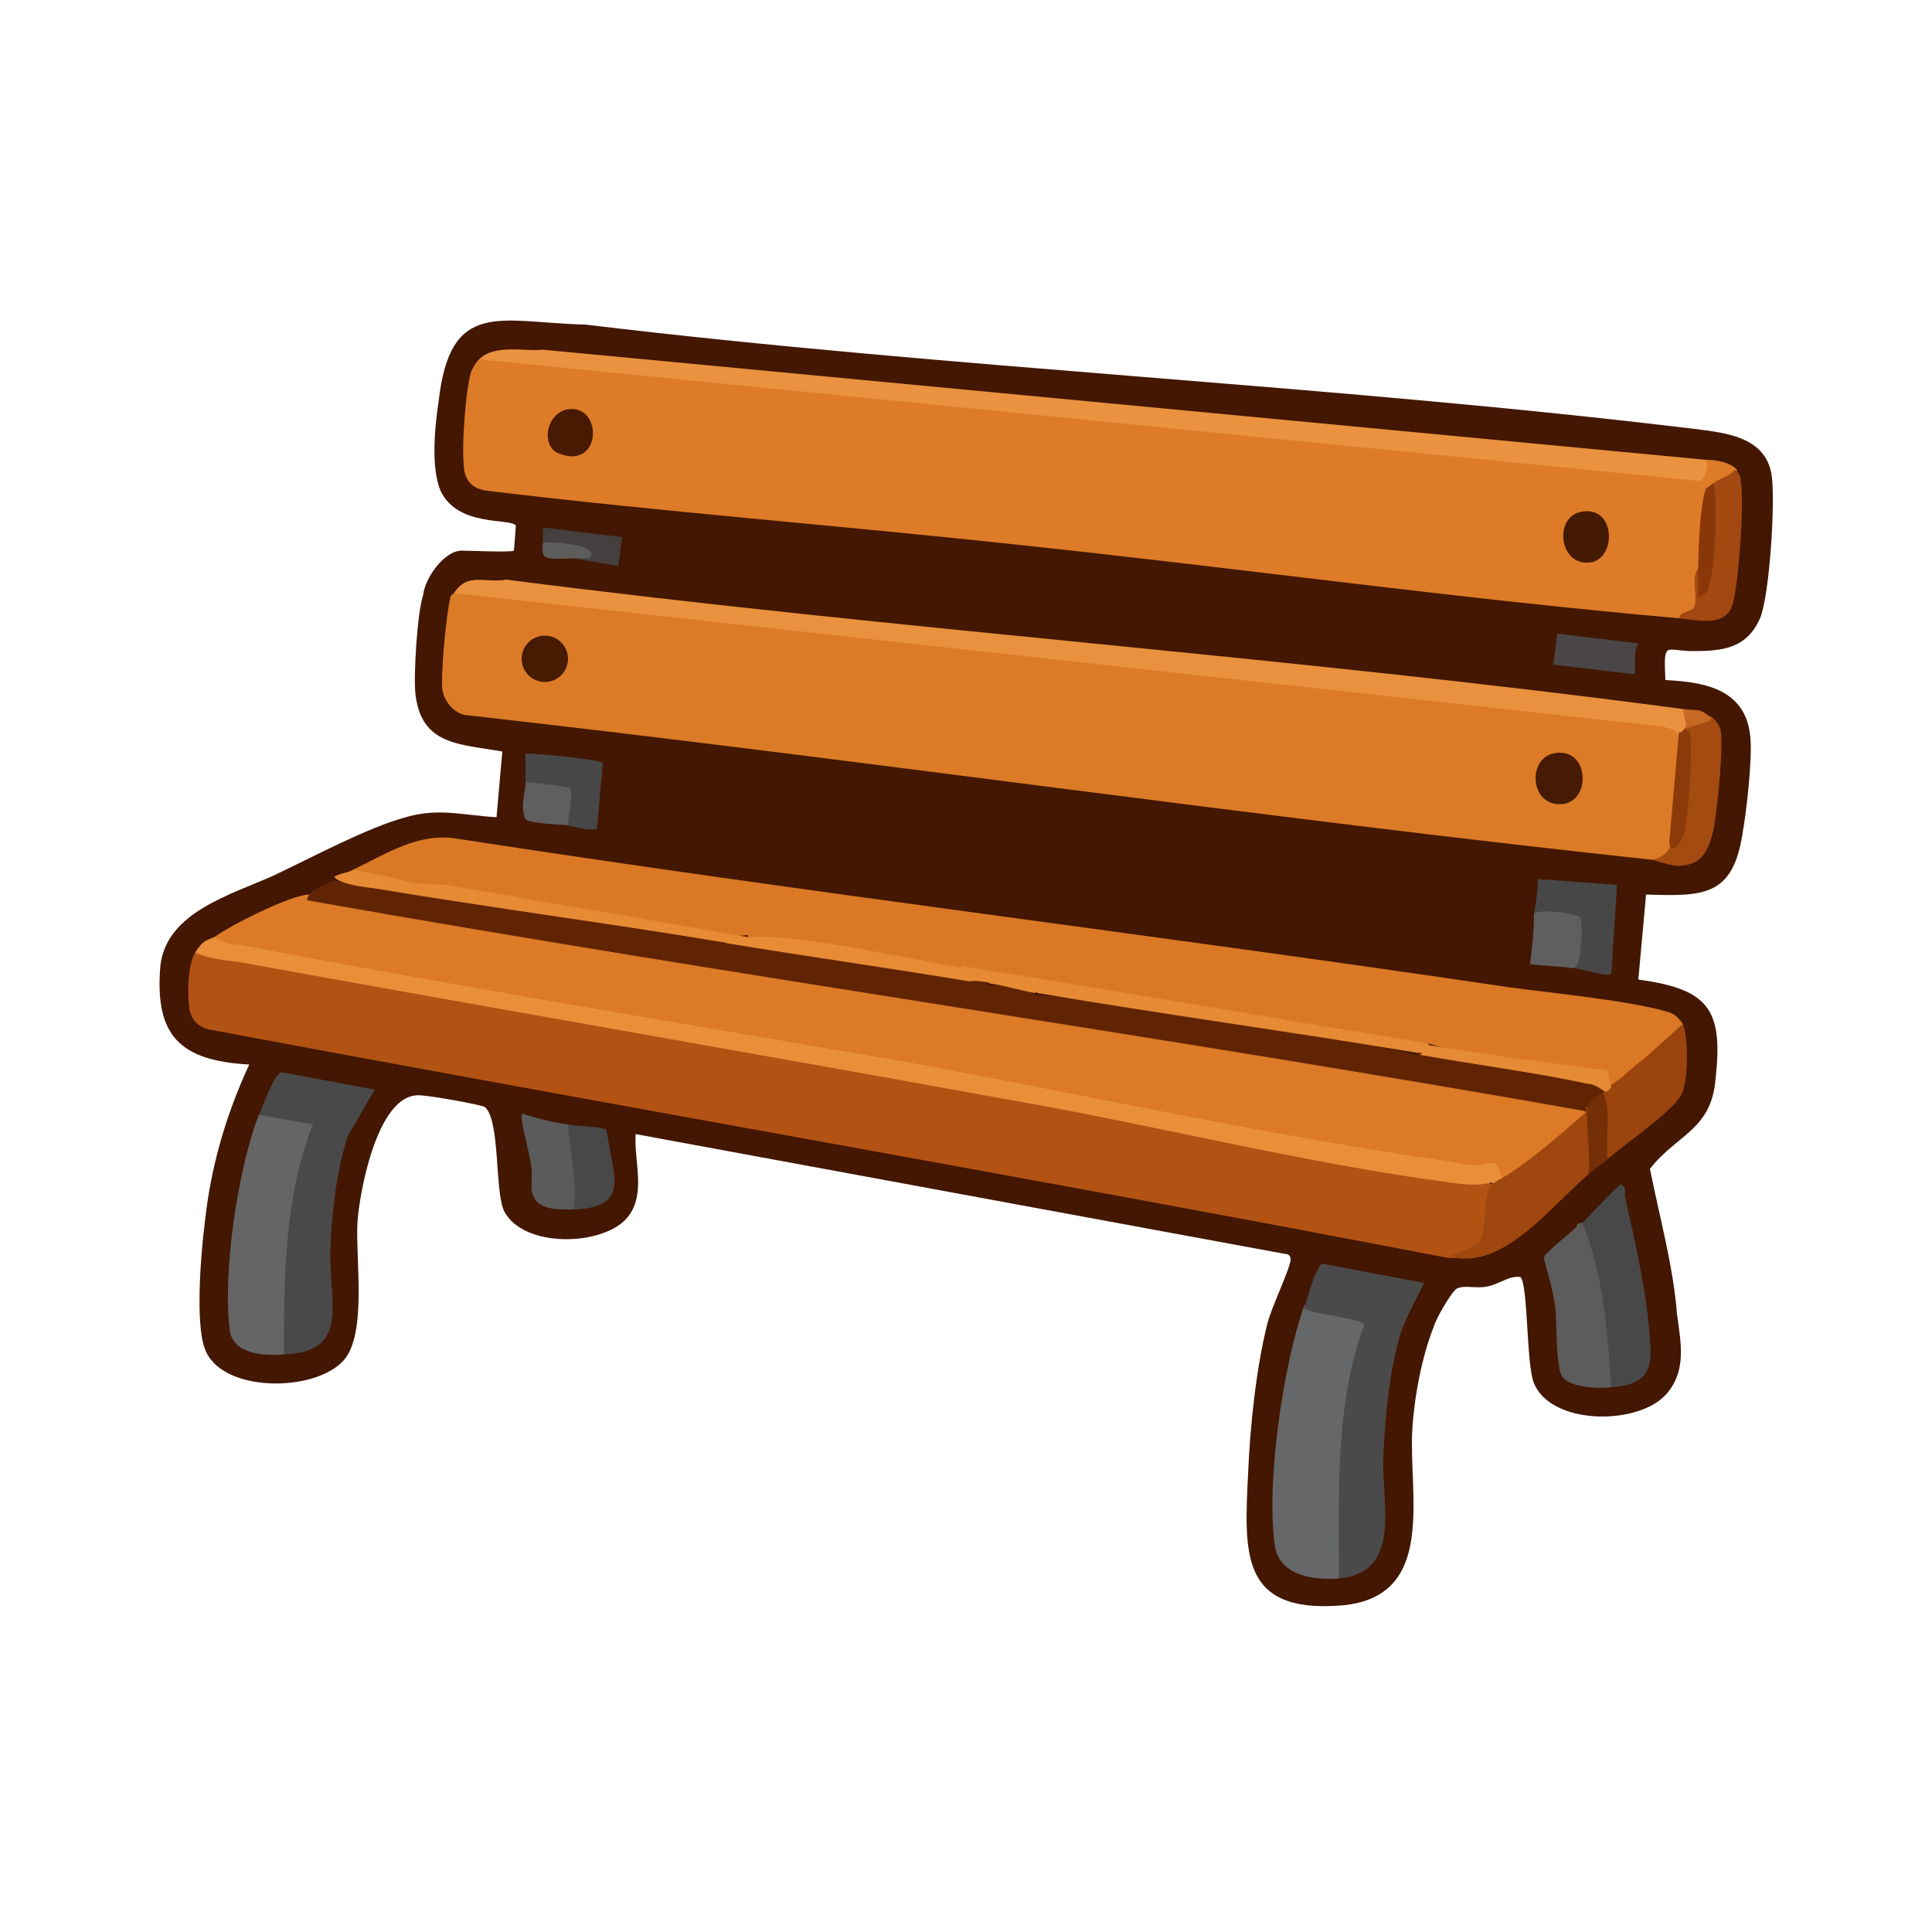
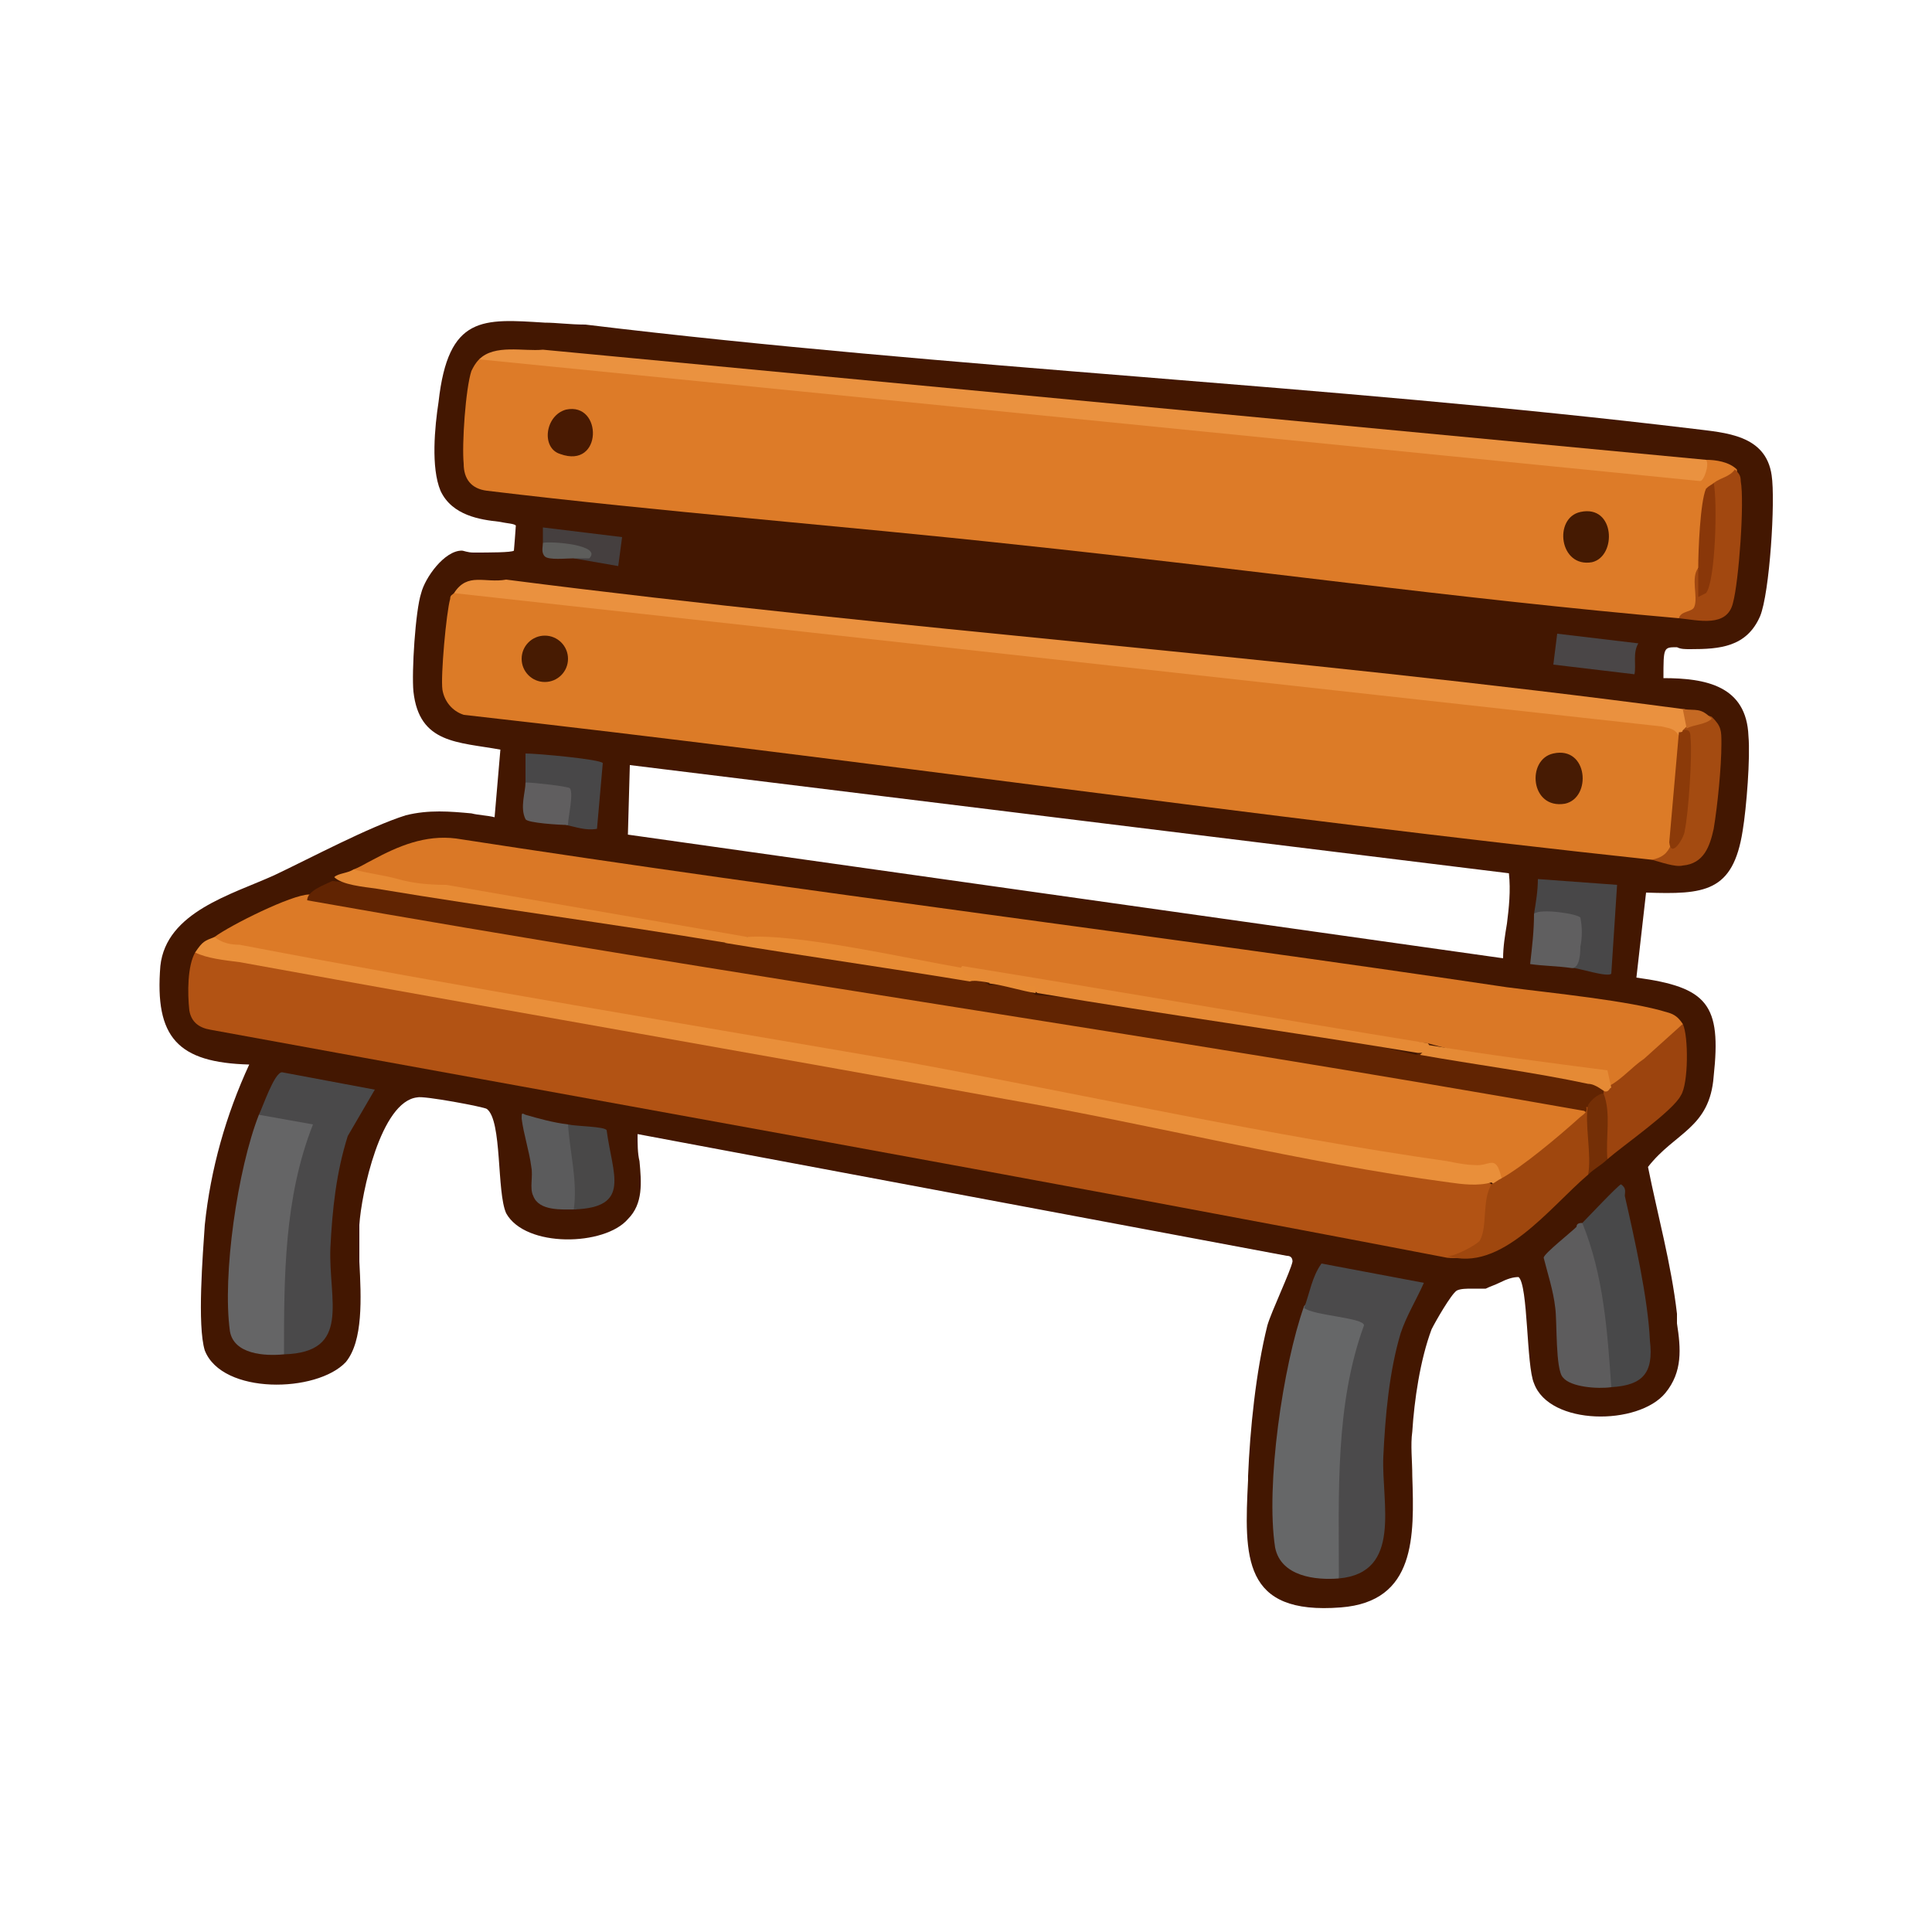
<svg xmlns="http://www.w3.org/2000/svg" viewBox="0 0 100 100">
  <g>
-     <path fill="#431701" d="M26.6 28.5c0 0 .1-1.2 .1-1.3c-.3-.4-3 .1-3.9-1.8c-.5-1.2-.3-3.3-.1-4.6c.6-5.4 3.2-4.1 7.6-4c19.1 2.3 38.4 3.1 57.4 5.4c1.6 .2 3.7 .4 4 2.4c.2 1.3-.1 6.2-.6 7.4c-.7 1.6-2 1.7-3.5 1.7c-1.4 0-1.5-.6-1.4 1.5c2.1 .1 4.2 .5 4.4 3c.1 1.1-.2 3.8-.4 4.9c-.5 3.3-2 3.3-5 3.2l-.4 4.4c3.6 .5 4.4 1.5 4 5.1c-.2 2.7-2 2.9-3.4 4.7c.5 2.5 1.2 5 1.4 7.5c.2 1.5 .5 2.9-.5 4.1c-1.4 1.7-6 1.7-6.9-.5c-.4-.9-.3-5.1-.7-5.5c-.6-.1-1.1 .4-1.8 .5c-.5 .1-1.1-.1-1.5 .1c-.3 .2-1.1 1.6-1.2 2c-.6 1.5-1 3.6-1.1 5.3c-.2 3.4 1.3 8.7-3.7 9.1c-5.2 .4-5-2.7-4.8-6.8c.1-2.4 .4-5.4 1-7.8c.2-.8 1.2-2.9 1.2-3.3c0-.2-.1-.3-.3-.3l-33.6-6.2c-.1 1.4 .6 3.2-.5 4.4c-1.3 1.4-5.3 1.5-6.3-.4c-.5-1-.2-4.7-1-5.4c-.1-.1-3.3-.7-3.6-.6c-2 .2-2.9 5-3 6.6c-.1 1.9 .5 5.7-.7 7.1c-1.5 1.7-6.4 1.7-7.2-.6c-.5-1.3-.2-5 0-6.5c.3-2.9 1.1-5.6 2.3-8.2c-3.6-.2-4.9-1.5-4.6-5.1c.3-2.8 3.7-3.7 5.9-4.7c1.9-.9 4.9-2.5 6.8-3c1.7-.5 3-.1 4.7 0l.3-3.4c-2.2-.4-4.2-.3-4.5-3c-.1-1 .1-4.2 .4-5.1C22 29.9 23 28.5 23.9 28.5C24.3 28.5 26.5 28.6 26.6 28.5z" />
+     <path fill="#431701" d="M26.6 28.5C26.6 28.5 26.7 27.3 26.7 27.2C26.6 27.1 26.3 27.1 25.8 27C24.9 26.9 23.4 26.7 22.8 25.4C22.3 24.2 22.5 22.1 22.7 20.8C23.2 16.3 25 16.5 28.2 16.7C28.8 16.7 29.5 16.8 30.3 16.8C49.3 19.1 68.6 19.9 87.7 22.2C89.3 22.4 91.4 22.5 91.7 24.6C91.9 25.9 91.6 30.7 91.1 31.9C90.4 33.5 89 33.6 87.5 33.6C87.2 33.6 87 33.6 86.8 33.5C86.1 33.5 86.1 33.5 86.1 35.1C88.3 35.1 90.4 35.5 90.5 38.1C90.6 39.2 90.4 41.8 90.2 43C89.7 46.2 88.2 46.3 85.2 46.2L84.7 50.6C88.4 51.1 89.1 52 88.7 55.7C88.5 58.4 86.7 58.6 85.3 60.4C85.8 62.9 86.5 65.4 86.8 68C86.8 68.1 86.8 68.3 86.8 68.5C87 69.8 87.1 71 86.2 72.1C84.8 73.8 80.2 73.8 79.4 71.6C79 70.7 79.1 66.5 78.6 66.1C78.3 66.1 78 66.2 77.6 66.4C77.4 66.5 77.1 66.6 76.9 66.7C76.7 66.7 76.5 66.7 76.2 66.7C75.9 66.7 75.6 66.7 75.4 66.8C75.1 67 74.3 68.4 74.1 68.8C73.5 70.4 73.2 72.5 73.1 74.1C73 74.8 73.1 75.6 73.1 76.4C73.2 79.5 73.3 82.9 69.4 83.2C64.3 83.6 64.4 80.6 64.6 76.6C64.6 76.6 64.6 76.5 64.6 76.4C64.7 74 65 71 65.6 68.6C65.8 67.9 66.8 65.8 66.9 65.3C66.9 65.1 66.8 65 66.6 65L33 58.7C33 59.2 33 59.7 33.1 60.1C33.2 61.2 33.3 62.3 32.5 63.1C31.3 64.5 27.2 64.6 26.2 62.8C25.7 61.7 26 58 25.2 57.4C25.1 57.3 21.9 56.7 21.6 56.8C19.7 57 18.7 61.8 18.6 63.4C18.6 63.9 18.6 64.6 18.6 65.3C18.7 67.2 18.8 69.4 17.9 70.5C16.4 72.1 11.5 72.2 10.6 69.9C10.2 68.6 10.5 64.9 10.6 63.4C10.9 60.5 11.7 57.7 12.9 55.1C9.2 55 8 53.7 8.3 50C8.6 47.2 12 46.3 14.2 45.3C16.1 44.4 19.1 42.8 21 42.2C22.2 41.9 23.3 42 24.4 42.1C24.8 42.2 25.2 42.2 25.6 42.3L25.9 38.8C23.7 38.4 21.7 38.5 21.4 35.8C21.3 34.8 21.5 31.6 21.8 30.7C22 29.9 23 28.5 23.9 28.5C24 28.5 24.2 28.6 24.5 28.6C25.3 28.6 26.5 28.6 26.6 28.5ZM78.1 45.2 32.6 39.6 32.5 43.2 77.8 49.6C77.8 49 77.9 48.4 78 47.8C78.1 47 78.2 46.1 78.1 45.2Z" fill-rule="nonzero" />
    <path fill="#DD7B28" d="M24.8 18.6c.4-.2 .9-.2 1.4-.2l61.7 6.2c.1-.3 .2-.6 .4-.8c.5 0 1.2 .1 1.6 .5c.1 .5-.8 1-1.1 .7c-.4 1.3-.5 2.7-.5 4.1L87.9 29.4c-.1 .4-.1 .9-.1 1.4c.7 .7-.1 1.1-.9 1.2c-11.4-1-22.8-2.6-34.2-3.8c-9.2-1-18.4-1.7-27.5-2.8c-.8-.1-1.2-.6-1.2-1.4c-.1-1 .1-3.9 .4-4.8C24.5 19 24.6 18.8 24.8 18.6z" />
    <path fill="#DC7B27" d="M23.5 30.7c.2-.1 .4-.2 .6-.3l61.9 6.8c.5 .1 1.2 .2 .9 .8c.1 0 .2 0 .2 0c.2 .2-.2 5.1-.4 5.5L86.5 43.7c.3 .6-.1 .9-1 .8c-20.5-2.2-41-5.2-61.5-7.5c-.6-.2-1-.7-1.1-1.3c-.1-.7 .2-4 .4-4.7C23.3 30.8 23.4 30.8 23.5 30.7z" />
-     <path fill="#B25314" d="M77.2 61.3c.2 .2 .2 .5 .1 .8C77.2 63.9 77 65.3 74.9 65.1c-21.3-4.1-42.7-7.8-64-11.8c-.6-.1-1-.5-1.1-1.1C9.7 51.4 9.7 50 10.1 49.3l.3-.2c19.8 3.5 39.6 7.2 59.3 11c2.5 .6 4.9 .9 7.1 .9L77.2 61.3z" />
+     <path fill="#B25314" d="M77.2 61.3C77.4 61.5 77.4 61.8 77.2 62.2C77.2 63.9 77 65.3 74.9 65.1C53.6 61 32.2 57.2 10.9 53.3C10.3 53.2 9.9 52.9 9.8 52.3C9.7 51.4 9.7 50 10.1 49.3L10.5 49.1C30.3 52.6 50.1 56.3 69.8 60.1C72.3 60.7 74.7 61 76.9 61.1Z" fill-rule="nonzero" />
    <path fill="#DC7A27" d="M16 46.3l2.2 .2c20.6 3.2 41.1 6.6 61.7 10.1L82.1 57.3c.1 .1 0 .6-.1 .7c-.3 .4-3.4 3-4 3.2L77.7 61c-.4-.4-.9-.5-1.7-.3c-21.2-3.8-42.6-7.7-64.1-11.5c-.4-.1-.8-.2-.8-.7C11.9 47.9 15.1 46.3 16 46.3z" />
-     <path fill="#DA7826" d="M87.1 53c0 .2 0 .4-.1 .6c-.5 .6-2.6 2.5-3.3 2.9L83.4 56.3c-.4 .2-.6-.6-.4-.7c-3.1-.2-6.1-.7-9.1-1.6c-8.1-.8-16.2-2.1-24.1-3.9l-.2 .2c-3.5-.6-7.1-1.1-10.6-1.6c-.1 0-.2-.1-.3-.3l-1.2 .1c-6.3-1-12.7-2-19-3.1L18.3 45c1.7-.8 3.3-1.9 5.3-1.6c18.1 2.8 36.3 5 54.5 7.7c2.2 .3 6.4 .7 8.3 1.3C86.7 52.5 86.9 52.7 87.1 53z" />
+     <path fill="#DA7826" d="M87.1 53C87.1 53.2 87.1 53.4 87 53.6C86.6 54.2 84.4 56 83.7 56.4L83.4 56.3C83 56.4 82.7 55.7 83 55.6C79.9 55.4 76.8 54.8 73.9 54C65.8 53.1 57.7 51.8 49.8 50.1L49.6 50.3C46.1 49.7 42.5 49.1 38.9 48.7C38.8 48.7 38.7 48.6 38.7 48.5L37.5 48.5C31.1 47.5 24.8 46.5 18.5 45.4L18.3 45C18.6 44.9 18.9 44.7 19.3 44.5C20.6 43.8 22 43.2 23.6 43.4C41.7 46.2 59.9 48.4 78 51.1C80.3 51.4 84.4 51.8 86.3 52.4C86.7 52.5 86.9 52.7 87.1 53Z" fill-rule="nonzero" />
    <path fill="#612402" d="M37.5 48.8c4.3 .2 8.6 .8 12.7 2c.5-.1 .8 0 1 .2c.8-.1 1.8 .1 2.4 .5c6.6 .5 13.3 1.6 19.7 3.1c.3-.1 .7-.2 1.1-.1c2.6 .4 5.2 .8 7.7 1.3c.4 .1 1 .3 .9 .8c.1 0 .1 .1 0 .2c0 .4-.4 .7-.8 .7c0 .1-.1 .1-.2 0c-22-3.9-44.1-7-66.1-10.9c0-.5 .9-.8 1.3-1C23.7 46.2 30.9 47.3 37.5 48.8z" />
    <path fill="#E98F3A" d="M11.1 48.5c.4 .3 .8 .4 1.3 .4c11.5 2.2 23.1 4.1 34.7 6.1c9.2 1.7 18.7 3.8 27.8 5.1c.5 .1 1 .2 1.4 .2c.8 .1 1.1-.6 1.4 .6c.2 .5-.1 .7-.5 .3c-.7 .2-1.5 .1-2.2 0c-7.5-1-15.4-3-22.9-4.3c-13.2-2.4-26.5-4.7-39.7-7.1C11.6 49.7 10.7 49.6 10.1 49.3C10.5 48.7 10.6 48.7 11.1 48.5z" />
    <path fill="#EA9240" d="M88.3 23.8c.2 .2-.1 1.1-.3 1.1L24.8 18.6c.8-.8 2.3-.4 3.3-.5L88.3 23.8z" />
    <path fill="#EA913F" d="M87.1 36.7c.5 0 .6 .8 .2 1c.3 .1 .2 .2-.2 .2c.2 .2 .1 .3-.2 .2c-.2-.4-.5-.4-.9-.5L23.5 30.7c.7-1.1 1.6-.5 2.7-.7C46.4 32.6 66.9 34 87.1 36.7z" />
    <path fill="#666768" d="M69.3 81.7c-1.2 .1-3-.1-3.3-1.6c-.5-3.2 .4-9.4 1.5-12.5l.2-.2c.5 .1 3.1 .6 3.1 1.1c-1.1 4.1-1.5 8.2-1.3 12.5L69.3 81.7z" />
    <path fill="#4B4A4B" d="M67.5 67.7c.3-.8 .4-1.6 .9-2.3l5.3 1c-.4 .9-.9 1.7-1.2 2.6c-.6 2-.8 4.3-.9 6.4c-.1 2.4 1 6-2.3 6.3c0-4.4-.2-9 1.3-13.1C70.6 68.2 68 68.1 67.5 67.7z" />
    <path fill="#4A494A" d="M13.4 57.7c.2-.4 .8-2.2 1.2-2.2l4.8 .9l-1.4 2.4c-.6 1.9-.8 3.8-.9 5.8C17 67.3 18.2 70 14.7 70.1c-.1-.1-.2-.2-.2-.3c-.1-.1-.1-.2-.1-.3c-.1-3.7 .2-7.5 1.3-11l-2.2-.4L13.4 57.7z" />
    <path fill="#656566" d="M13.4 57.7l2.8 .5C14.7 62 14.7 66.1 14.7 70.1c-1 .1-2.6 0-2.8-1.2C11.5 66 12.3 60.5 13.4 57.7z" />
    <path fill="#484849" d="M83.4 71.8l-.4-.6c-.1-2.4-.4-4.9-1.2-7.2L81.9 63.3c.3-.3 1.8-1.9 2-2c.3 .2 .2 .4 .2 .6c.5 2.2 1.2 5.3 1.3 7.5C85.6 71.1 85 71.7 83.4 71.8z" />
    <path fill="#9F470E" d="M82.2 60.8c-2 1.7-4.5 5.1-7.3 4.2c.3 .1 1.6-.6 1.7-.8c.4-.7 .1-2.1 .6-2.9c.2-.1 .3-.2 .5-.3c1.1-.6 3-2.2 4-3.1c.2-.2 .5-.3 .4-.6h.2l.3 .2C82.6 58.4 82.7 60.1 82.2 60.8z" />
    <path fill="#5D5C5D" d="M81.9 63.3c1.1 2.7 1.3 5.6 1.5 8.5c-.7 .1-2.1 0-2.5-.5c-.4-.4-.3-2.9-.4-3.6c-.1-.9-.4-1.8-.6-2.6c0-.2 1.4-1.3 1.7-1.6C81.6 63.3 81.8 63.3 81.9 63.3z" />
    <path fill="#9C440E" d="M83.2 60l-.3-.2c.1-1 .1-1.9-.1-2.9L83 56.6v-.2c-.1-.3 .1-.4 .3-.2c.6-.3 1.2-1 1.8-1.4L87.1 53c.3 .6 .3 3.1-.1 3.7C86.6 57.5 84 59.3 83.2 60z" />
    <path fill="#E68A34" d="M18.3 45c.7 .2 1.6 .3 2.3 .5c.7 .2 1.5 .3 2.5 .3L38.7 48.5c-.1 .3-.4 .4-1.1 .3c-6-1-12.1-1.8-18.1-2.8C18.8 45.9 17.7 45.8 17.3 45.4C17.5 45.2 18 45.2 18.3 45z" />
    <path fill="#A24810" d="M86.9 32c.1-.4 .7-.3 .8-.6c.2-.5-.2-1.5 .2-2l.3 .7c.2 .2 .3-4.6 .3-4.8L88.7 25c.4-.3 .8-.3 1.1-.7c.2 .2 .3 .3 .3 .6c.2 1.1-.1 5.2-.4 6.3C89.4 32.5 87.9 32.1 86.9 32z" />
    <path fill="#484748" d="M79.4 47.3c.1-.6 .2-1.2 .2-1.8l4.1 .3l-.3 4.6c-.2 .2-1.7-.3-2-.3l.2-1.4c.2-1-.4-1.4-1.9-1.1L79.4 47.3z" />
    <path fill="#A44B11" d="M85.5 44.5c.5-.1 .8-.3 1-.8c.1 0 .2 0 .2-.1c.6-.7 .7-4.8 .4-5.8c.1-.1 .1-.1 .2-.2c0-.6 .8-.7 1.3-.5c.5 .5 .5 .7 .5 1.4c0 1.2-.2 3.2-.4 4.4c-.2 .9-.5 1.8-1.6 1.9C86.7 44.9 85.9 44.6 85.5 44.5z" />
    <path fill="#5B5B5C" d="M29.4 58.2c.6 .6 .6 1.9 .7 2.8c.2 .7 .1 1.3-.3 1.6c-.7 0-1.9 .1-2.2-.7c-.2-.4 0-1-.1-1.5c-.1-.8-.4-1.7-.5-2.5c0-.3 0-.3 .2-.2C27.9 57.9 28.6 58.1 29.4 58.2z" />
    <path fill="#484748" d="M27.2 40.5c0-.5 0-1 0-1.5c.6 0 3.9 .3 4 .5l-.3 3.4c-.6 .1-1.1-.1-1.6-.2c-.3-.2-.3-.6-.1-1.2c.1-.5-.5-.8-1.8-.7L27.2 40.5z" />
    <path fill="#494848" d="M29.7 62.6c.2-1.5-.2-2.9-.3-4.4c.4 .1 1.9 .1 2 .3C31.7 60.8 32.7 62.5 29.7 62.6z" />
    <path fill="#605F60" d="M79.4 47.3c.3-.3 2.3 0 2.4 .2c.1 .5 .1 1 0 1.5c0 .2 0 1.2-.5 1.1c-.7-.1-1.4-.1-2.1-.2C79.3 49 79.4 48.2 79.4 47.3z" />
    <path fill="#4A4647" d="M84.8 33.3c-.3 .5-.1 1.1-.2 1.6l-4.2-.5l.2-1.6L84.8 33.3z" />
    <path fill="#605E5F" d="M27.2 40.5c.4 0 2.2 .2 2.3 .3c.2 .3-.1 1.5-.1 1.9c-.4 0-2.1-.1-2.2-.3C26.9 41.8 27.2 41 27.2 40.5z" />
    <path fill="#453F3F" d="M28.1 28.1c0-.3 0-.5 0-.8l4.1 .5l-.2 1.5L29.7 28.9l.1-.3C29 28.5 28.4 28.4 28.1 28.1z" />
    <path fill="#742F06" d="M83 56.6c.4 1 .1 2.3 .2 3.4c-.3 .3-.7 .5-1 .8c.2-1-.2-2.7 0-3.6C82.3 57 82.7 56.6 83 56.6z" />
    <path fill="#5D5D5B" d="M28.1 28.1c.4-.1 3.1 .1 2.4 .8c0 0-.6 0-.8 0c-.4 0-1.3 .1-1.5-.1C28 28.6 28.1 28.3 28.1 28.1z" />
    <path fill="#C56923" d="M88.6 37.2c-.3 .3-.9 .3-1.3 .5l-.2-1C87.8 36.8 88 36.6 88.6 37.2z" />
    <path fill="#451A02" d="M81.8 26.5c1.8-.4 1.9 2.3 .6 2.6C80.7 29.4 80.4 26.8 81.8 26.5z" />
    <path fill="#491A02" d="M29.3 21.2c1.9-.4 1.9 3.1-.3 2.3C28 23.2 28.2 21.5 29.3 21.2z" />
    <path fill="#893709" d="M88.7 25c.2 .9 .1 5.1-.4 5.7c0 0-.4 .2-.4 .2c0-.5 0-1 0-1.5c0-.9 .1-3.4 .4-4.1C88.5 25.1 88.6 25.1 88.7 25z" />
    <path fill="#471B03" d="M80.4 39c1.8-.4 2 2.3 .6 2.6C79.2 41.9 79 39.3 80.4 39z" />
    <path fill="#8B3A09" d="M87.1 37.8c.4-.1 .4 .2 .4 .4c.1 .8-.1 3.9-.3 4.8c0 .3-.7 1.5-.8 .6l.5-5.7C87 37.9 87.1 37.9 87.1 37.8z" />
    <circle fill="#471B02" cx="28.2" cy="34.1" r="1.2" />
    <path fill="#E68A35" d="M73.9 54c.3 .3 .1 .5-.5 .5c-6.6-1.1-13.2-2-19.7-3.1c-.5-.4-1.7-.5-2.4-.5c-.3-.1-.7-.1-1-.2c-.5-.2-.7-.4-.5-.7C57.8 51.3 65.9 52.7 73.9 54z" />
    <path fill="#E78B34" d="M49.8 50.1c.2 .5 .6 .5 1.1 .5c.1 .3-.4 .1-.7 .2c-4.2-.7-8.5-1.3-12.7-2c.2-.1 .9-.3 1.1-.3C41.2 48.3 46.9 49.6 49.8 50.1z" />
    <path fill="#E58A35" d="M83.4 56.3c-.1 0-.1 .2-.3 .2c-.1 0-.5-.4-.9-.4c-2.8-.6-5.9-1-8.7-1.5l.5-.5c3 .5 6.1 .9 9.2 1.3L83.4 56.3z" />
    <path fill="#E78B34" d="M51.2 50.9c.5-.4 1.4 0 1.9 .1c.3 .1 .6-.1 .5 .4C52.9 51.3 52 51 51.2 50.9z" />
  </g>
</svg>
